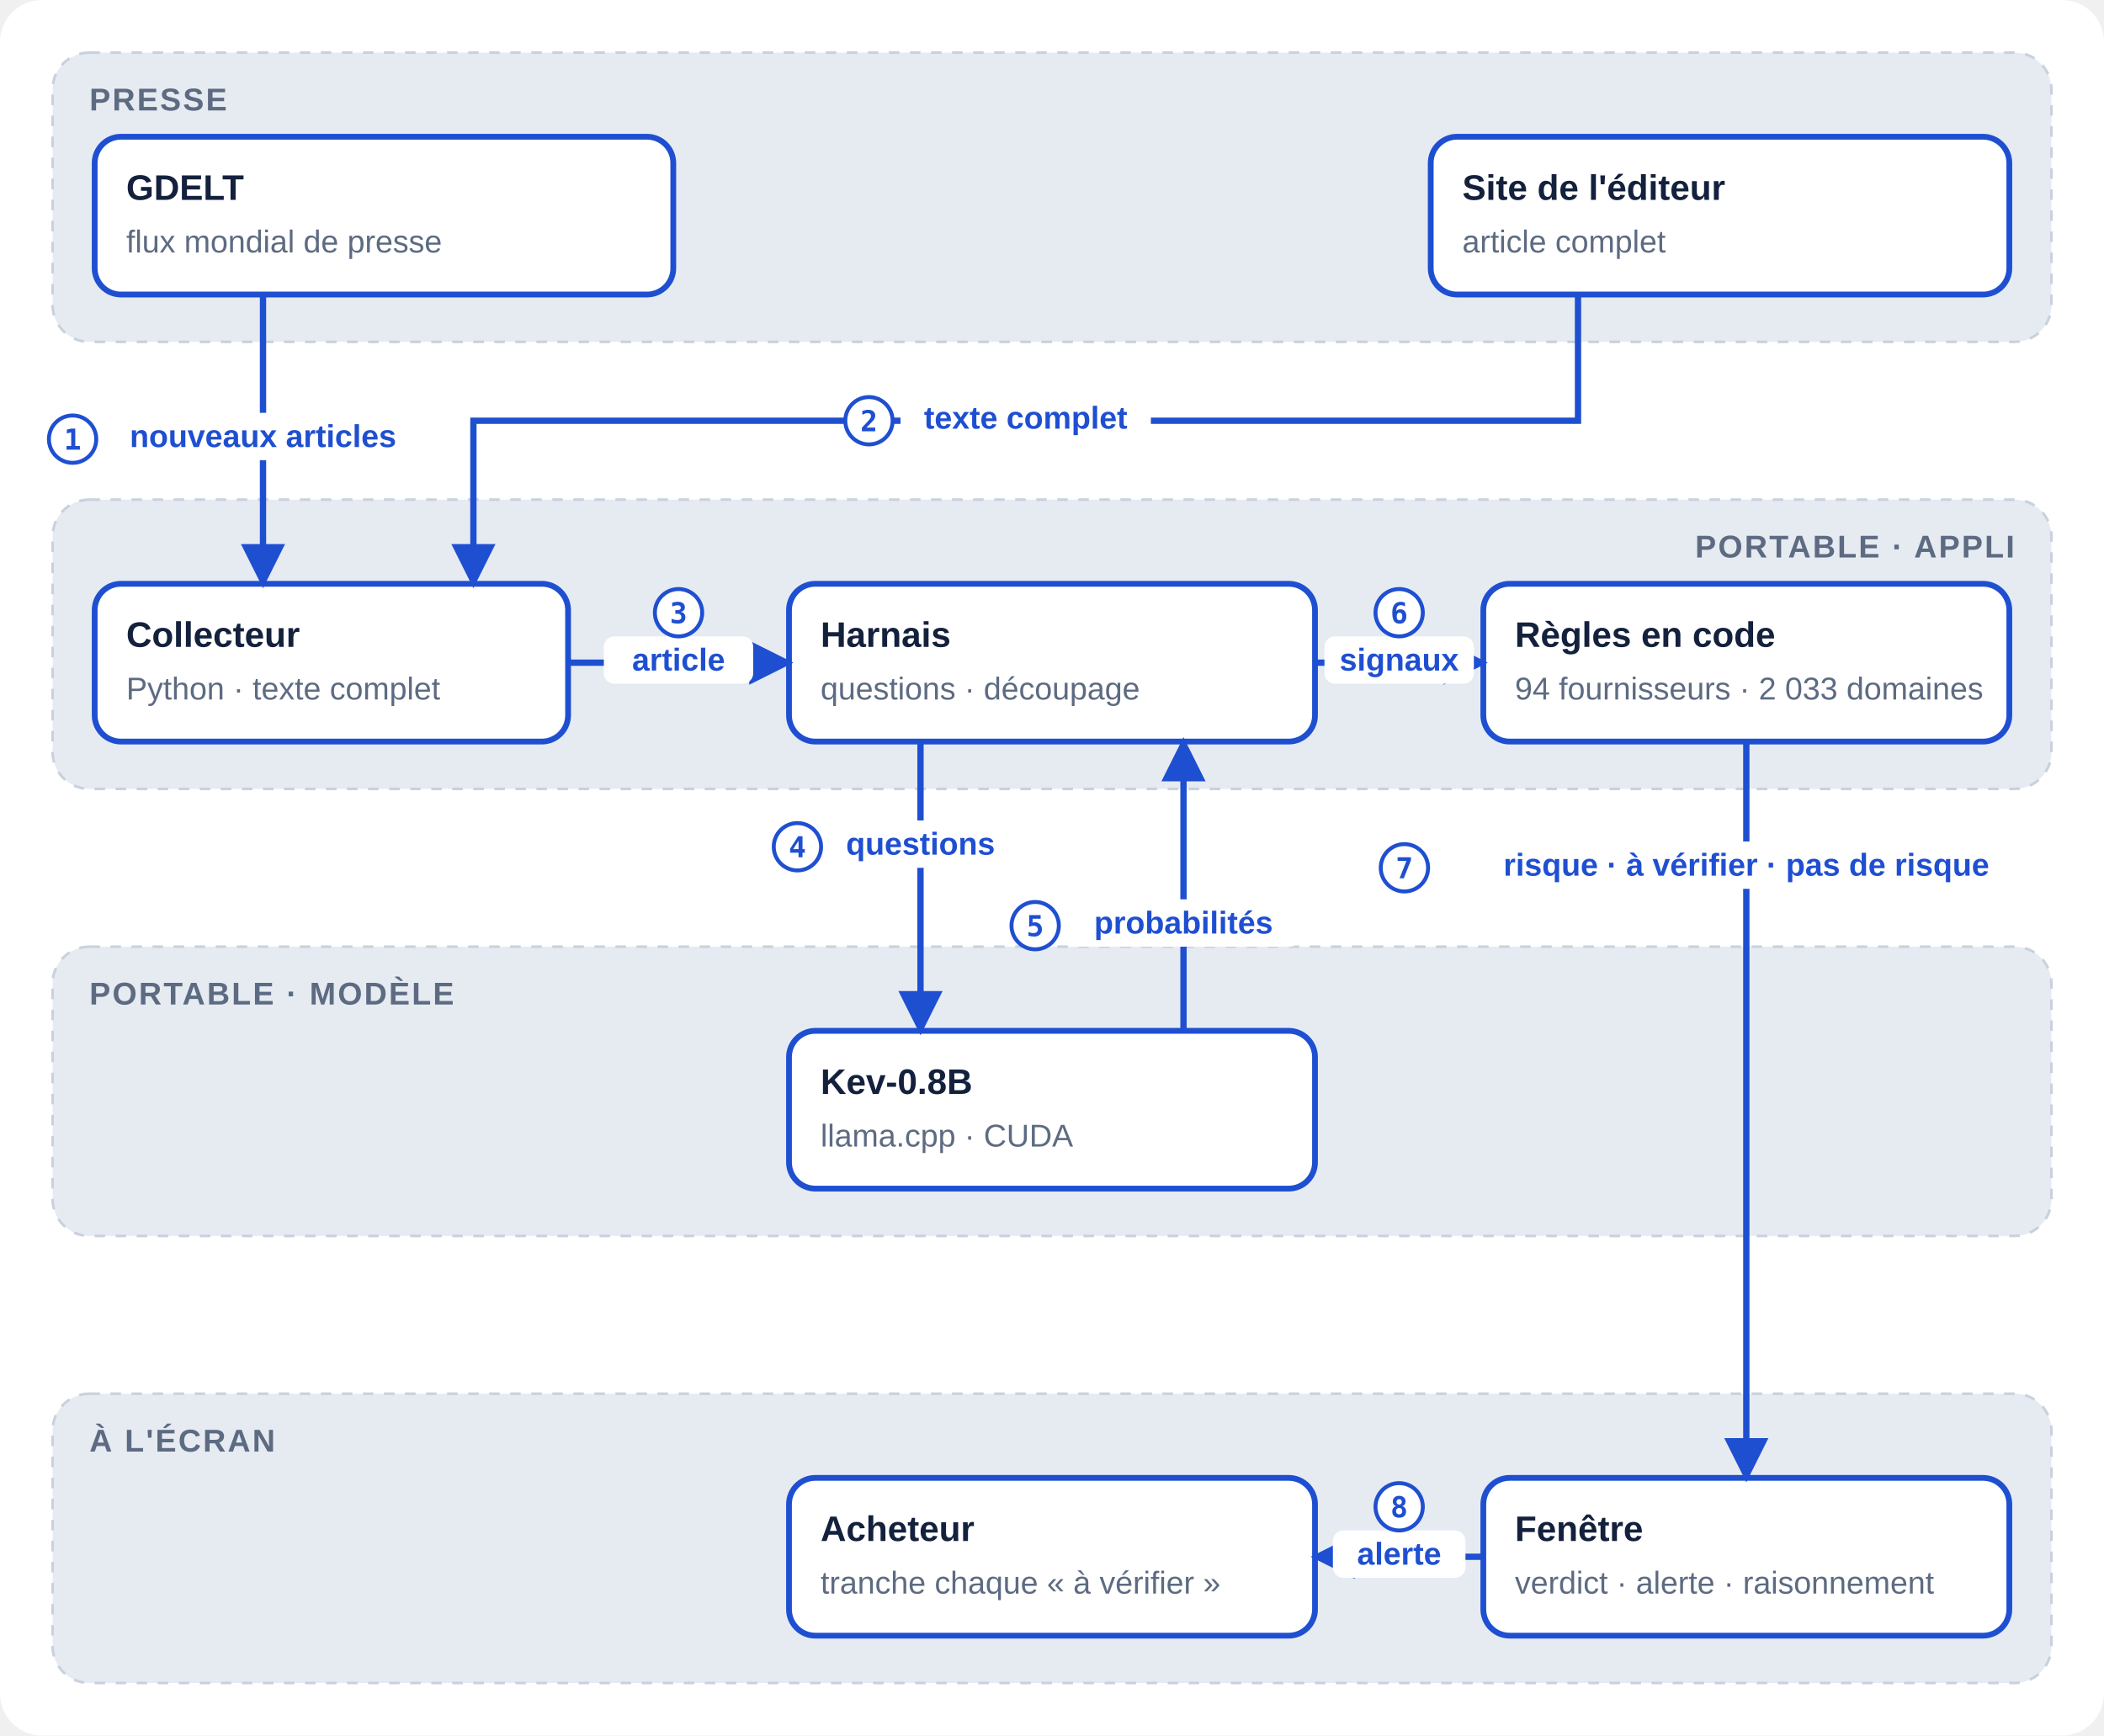
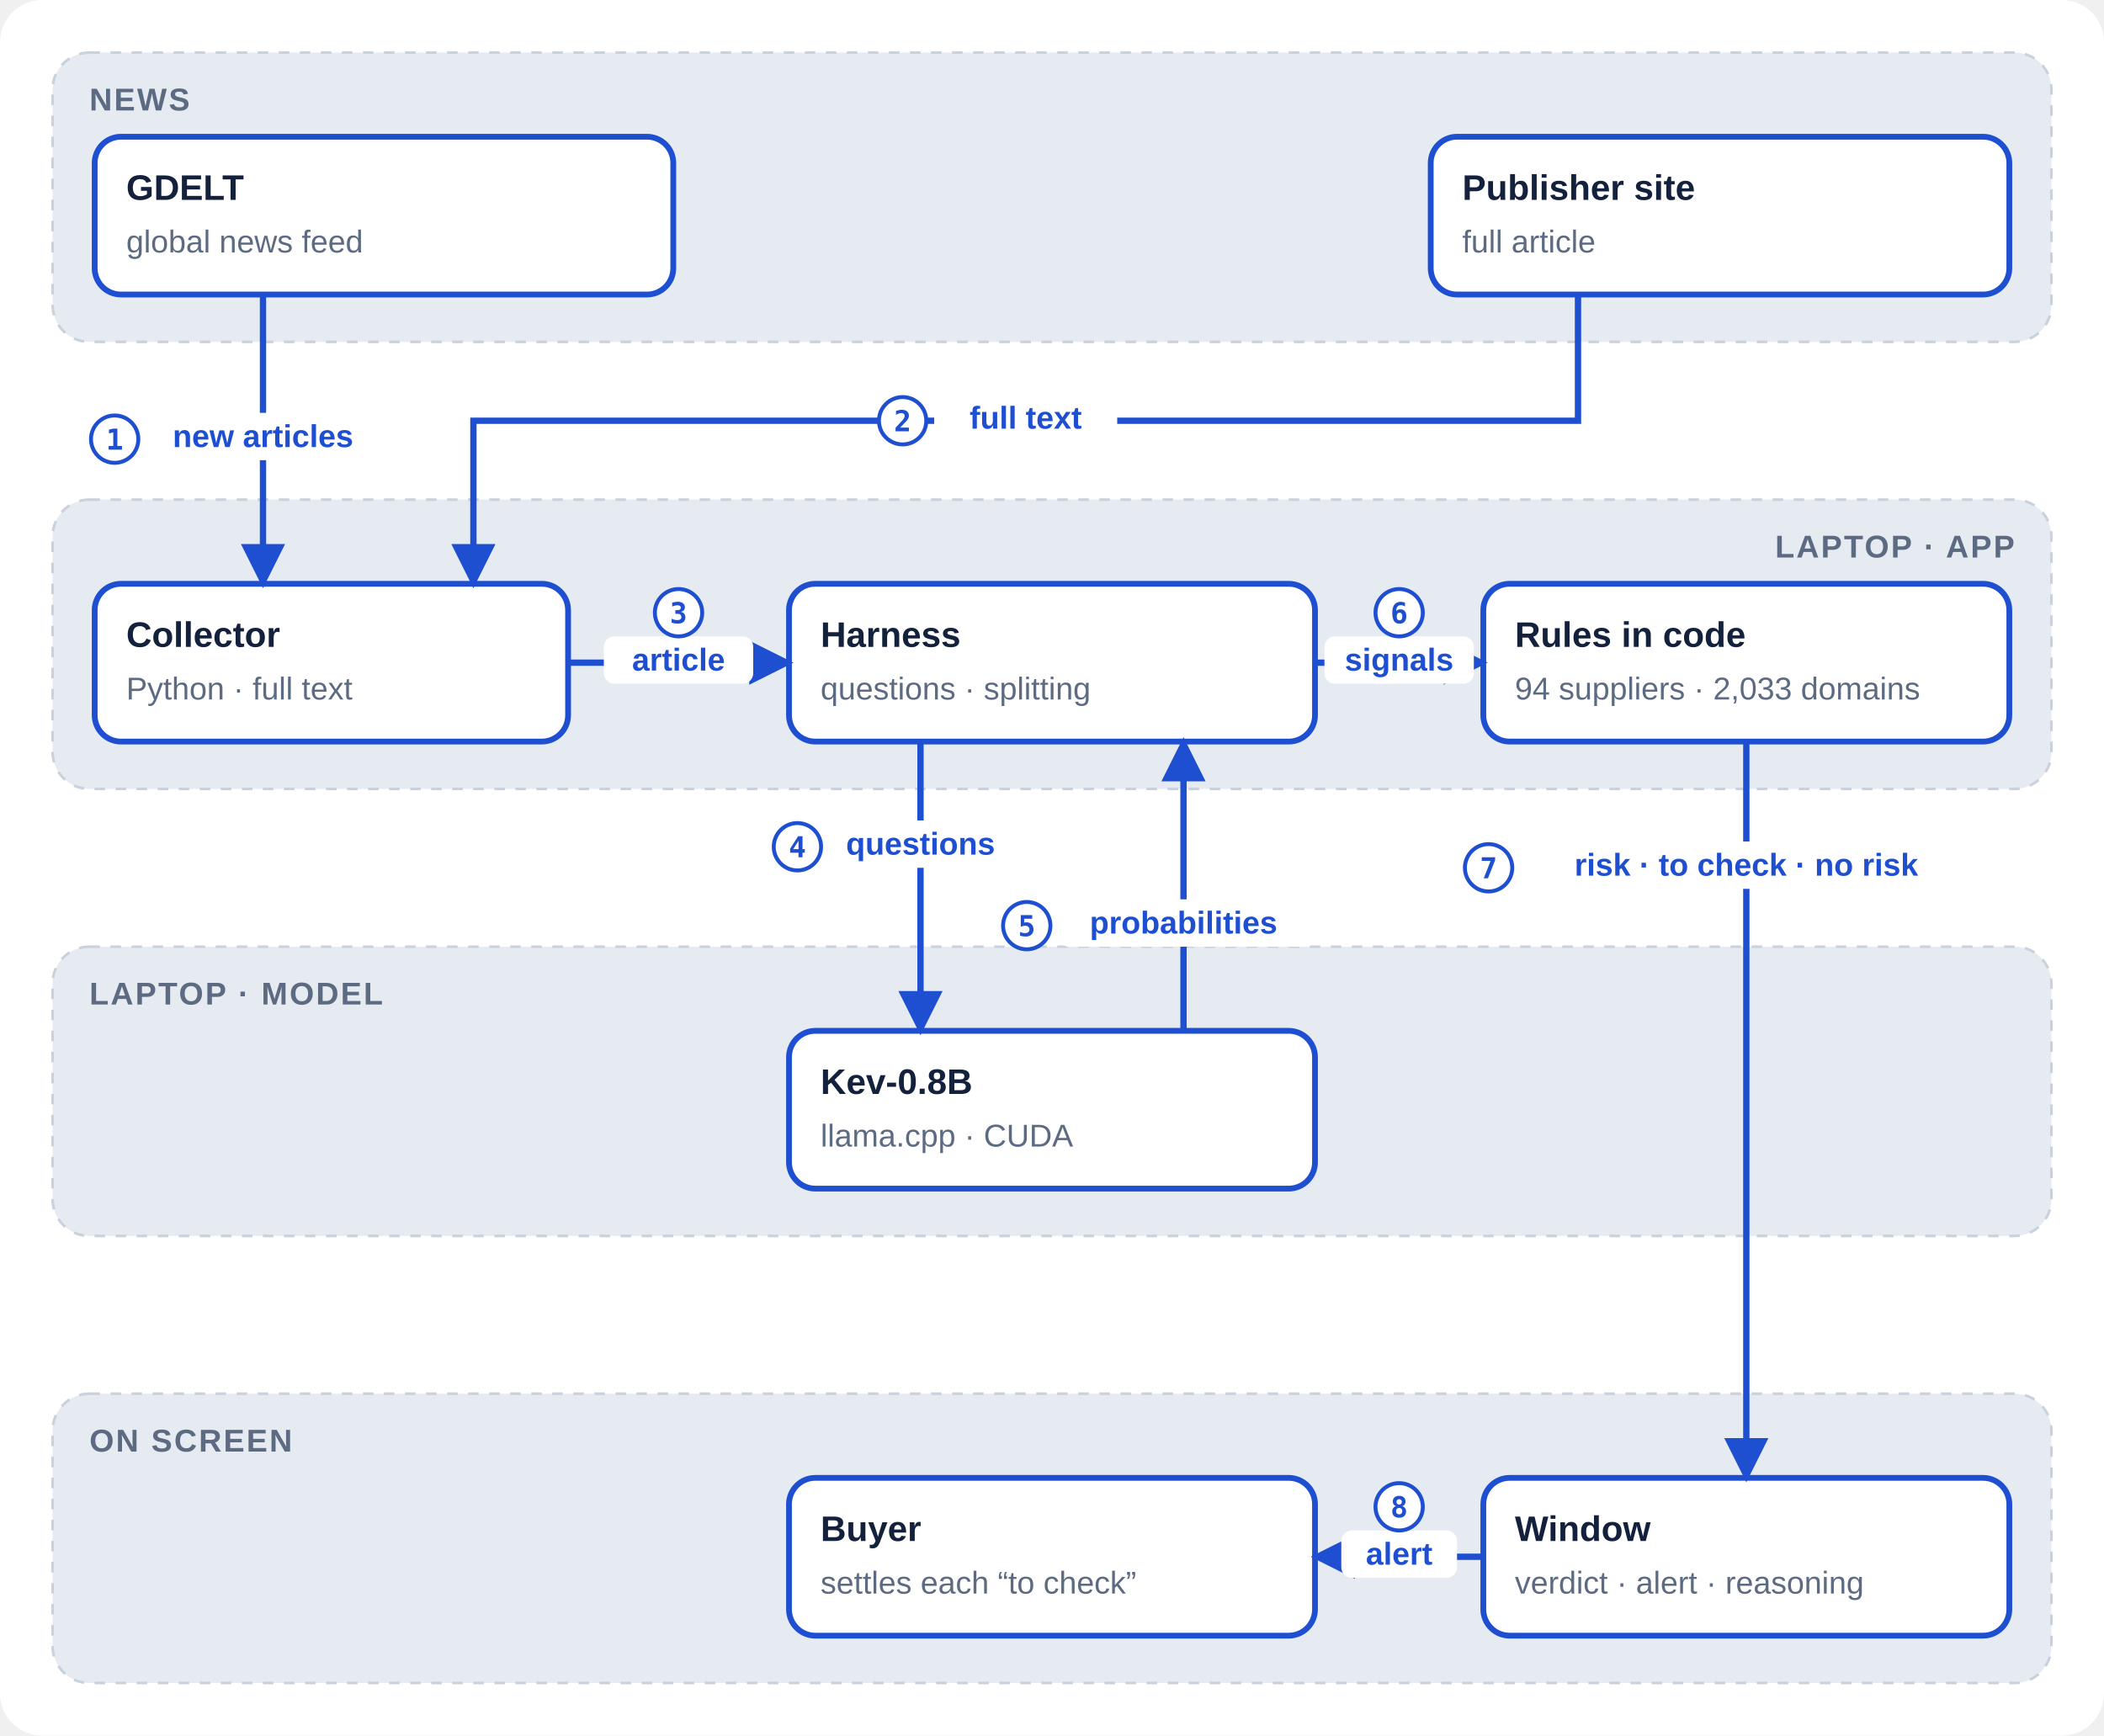
- <svg xmlns="http://www.w3.org/2000/svg" viewBox="0 0 800 660" width="800" height="660" font-family="IBM Plex Sans, Segoe UI, Helvetica Neue, Arial, sans-serif" role="img" aria-label="Architecture de l'agent risque fournisseur">
+ <svg xmlns="http://www.w3.org/2000/svg" viewBox="0 0 800 660" width="800" height="660" font-family="IBM Plex Sans, Segoe UI, Helvetica Neue, Arial, sans-serif" role="img" aria-label="Supplier risk agent architecture">
  <defs>
    <marker id="a" viewBox="0 0 10 10" refX="9" refY="5" markerWidth="7" markerHeight="7" orient="auto-start-reverse">
      <path d="M0 0L10 5L0 10z" fill="#1f4fd1" />
    </marker>
    <marker id="ag" viewBox="0 0 10 10" refX="9" refY="5" markerWidth="7" markerHeight="7" orient="auto-start-reverse">
      <path d="M0 0L10 5L0 10z" fill="#b8c2d3" />
    </marker>
  </defs>
  <rect width="800" height="660" rx="16" fill="#ffffff" />
  <rect x="20" y="20" width="760" height="110" rx="14" fill="#e6ebf2" stroke="#c9d1dd" stroke-dasharray="4 4" />
-   <text x="34" y="42" fill="#5d6b82" font-size="12" font-weight="600" letter-spacing=".72">PRESSE</text>
+   <text x="34" y="42" fill="#5d6b82" font-size="12" font-weight="600" letter-spacing=".72">NEWS</text>
  <rect x="20" y="190" width="760" height="110" rx="14" fill="#e6ebf2" stroke="#c9d1dd" stroke-dasharray="4 4" />
-   <text x="766" y="212" text-anchor="end" fill="#5d6b82" font-size="12" font-weight="600" letter-spacing=".72">PORTABLE · APPLI</text>
+   <text x="766" y="212" text-anchor="end" fill="#5d6b82" font-size="12" font-weight="600" letter-spacing=".72">LAPTOP · APP</text>
  <rect x="20" y="360" width="760" height="110" rx="14" fill="#e6ebf2" stroke="#c9d1dd" stroke-dasharray="4 4" />
-   <text x="34" y="382" fill="#5d6b82" font-size="12" font-weight="600" letter-spacing=".72">PORTABLE · MODÈLE</text>
+   <text x="34" y="382" fill="#5d6b82" font-size="12" font-weight="600" letter-spacing=".72">LAPTOP · MODEL</text>
  <rect x="20" y="530" width="760" height="110" rx="14" fill="#e6ebf2" stroke="#c9d1dd" stroke-dasharray="4 4" />
-   <text x="34" y="552" fill="#5d6b82" font-size="12" font-weight="600" letter-spacing=".72">À L'ÉCRAN</text>
+   <text x="34" y="552" fill="#5d6b82" font-size="12" font-weight="600" letter-spacing=".72">ON SCREEN</text>
  <g id="b-gdelt" class="box">
    <rect x="36" y="52" width="220" height="60" rx="10" fill="#fff" stroke="#1f4fd1" stroke-width="2.2" />
    <text x="48" y="76" fill="#14213d" font-size="13.5" font-weight="600">GDELT</text>
-     <text x="48" y="96" fill="#5d6b82" font-size="12">flux mondial de presse</text>
+     <text x="48" y="96" fill="#5d6b82" font-size="12">global news feed</text>
  </g>
  <g id="b-pub" class="box">
    <rect x="544" y="52" width="220" height="60" rx="10" fill="#fff" stroke="#1f4fd1" stroke-width="2.2" />
-     <text x="556" y="76" fill="#14213d" font-size="13.5" font-weight="600">Site de l'éditeur</text>
-     <text x="556" y="96" fill="#5d6b82" font-size="12">article complet</text>
+     <text x="556" y="76" fill="#14213d" font-size="13.5" font-weight="600">Publisher site</text>
+     <text x="556" y="96" fill="#5d6b82" font-size="12">full article</text>
  </g>
  <g id="b-col" class="box">
    <rect x="36" y="222" width="180" height="60" rx="10" fill="#fff" stroke="#1f4fd1" stroke-width="2.2" />
-     <text x="48" y="246" fill="#14213d" font-size="13.5" font-weight="600">Collecteur</text>
-     <text x="48" y="266" fill="#5d6b82" font-size="12">Python · texte complet</text>
+     <text x="48" y="246" fill="#14213d" font-size="13.5" font-weight="600">Collector</text>
+     <text x="48" y="266" fill="#5d6b82" font-size="12">Python · full text</text>
  </g>
  <g id="b-har" class="box">
    <rect x="300" y="222" width="200" height="60" rx="10" fill="#fff" stroke="#1f4fd1" stroke-width="2.2" />
-     <text x="312" y="246" fill="#14213d" font-size="13.5" font-weight="600">Harnais</text>
-     <text x="312" y="266" fill="#5d6b82" font-size="12">questions · découpage</text>
+     <text x="312" y="246" fill="#14213d" font-size="13.5" font-weight="600">Harness</text>
+     <text x="312" y="266" fill="#5d6b82" font-size="12">questions · splitting</text>
  </g>
  <g id="b-rul" class="box">
    <rect x="564" y="222" width="200" height="60" rx="10" fill="#fff" stroke="#1f4fd1" stroke-width="2.2" />
-     <text x="576" y="246" fill="#14213d" font-size="13.5" font-weight="600">Règles en code</text>
-     <text x="576" y="266" fill="#5d6b82" font-size="12">94 fournisseurs · 2 033 domaines</text>
+     <text x="576" y="246" fill="#14213d" font-size="13.5" font-weight="600">Rules in code</text>
+     <text x="576" y="266" fill="#5d6b82" font-size="12">94 suppliers · 2,033 domains</text>
  </g>
  <g id="b-kev" class="box">
    <rect x="300" y="392" width="200" height="60" rx="10" fill="#fff" stroke="#1f4fd1" stroke-width="2.2" />
    <text x="312" y="416" fill="#14213d" font-size="13.5" font-weight="600">Kev-0.8B</text>
    <text x="312" y="436" fill="#5d6b82" font-size="12">llama.cpp · CUDA</text>
  </g>
  <g id="b-buy" class="box">
    <rect x="300" y="562" width="200" height="60" rx="10" fill="#fff" stroke="#1f4fd1" stroke-width="2.2" />
-     <text x="312" y="586" fill="#14213d" font-size="13.5" font-weight="600">Acheteur</text>
-     <text x="312" y="606" fill="#5d6b82" font-size="12">tranche chaque « à vérifier »</text>
+     <text x="312" y="586" fill="#14213d" font-size="13.5" font-weight="600">Buyer</text>
+     <text x="312" y="606" fill="#5d6b82" font-size="12">settles each “to check”</text>
  </g>
  <g id="b-win" class="box">
    <rect x="564" y="562" width="200" height="60" rx="10" fill="#fff" stroke="#1f4fd1" stroke-width="2.2" />
-     <text x="576" y="586" fill="#14213d" font-size="13.5" font-weight="600">Fenêtre</text>
-     <text x="576" y="606" fill="#5d6b82" font-size="12">verdict · alerte · raisonnement</text>
+     <text x="576" y="586" fill="#14213d" font-size="13.5" font-weight="600">Window</text>
+     <text x="576" y="606" fill="#5d6b82" font-size="12">verdict · alert · reasoning</text>
  </g>
  <g id="a1" class="arrow">
    <path class="trace" d="M100 112L100 222" fill="none" stroke="#1f4fd1" stroke-width="2.4" marker-end="url(#a)" />
-     <rect class="lab" x="39.6" y="157" width="120.8" height="18" rx="4" fill="#fff" />
-     <text class="labt" x="100" y="170" text-anchor="middle" fill="#1f4fd1" font-size="12" font-weight="600">nouveaux articles</text>
-     <circle class="num" cx="27.6" cy="167" r="9" fill="#fff" stroke="#1f4fd1" stroke-width="1.5" />
-     <text class="numt" x="27.6" y="171" text-anchor="middle" fill="#1f4fd1" font-size="11" font-weight="700" font-family="IBM Plex Mono, Consolas, monospace">1</text>
+     <rect class="lab" x="55.6" y="157" width="88.8" height="18" rx="4" fill="#fff" />
+     <text class="labt" x="100" y="170" text-anchor="middle" fill="#1f4fd1" font-size="12" font-weight="600">new articles</text>
+     <circle class="num" cx="43.6" cy="167" r="9" fill="#fff" stroke="#1f4fd1" stroke-width="1.5" />
+     <text class="numt" x="43.6" y="171" text-anchor="middle" fill="#1f4fd1" font-size="11" font-weight="700" font-family="IBM Plex Mono, Consolas, monospace">1</text>
  </g>
  <g id="a2" class="arrow">
    <path class="trace" d="M600 112L600 160L180 160L180 222" fill="none" stroke="#1f4fd1" stroke-width="2.4" marker-end="url(#a)" />
-     <rect class="lab" x="342.4" y="150" width="95.2" height="18" rx="4" fill="#fff" />
-     <text class="labt" x="390" y="163" text-anchor="middle" fill="#1f4fd1" font-size="12" font-weight="600">texte complet</text>
-     <circle class="num" cx="330.4" cy="160" r="9" fill="#fff" stroke="#1f4fd1" stroke-width="1.5" />
-     <text class="numt" x="330.4" y="164" text-anchor="middle" fill="#1f4fd1" font-size="11" font-weight="700" font-family="IBM Plex Mono, Consolas, monospace">2</text>
+     <rect class="lab" x="355.2" y="150" width="69.6" height="18" rx="4" fill="#fff" />
+     <text class="labt" x="390" y="163" text-anchor="middle" fill="#1f4fd1" font-size="12" font-weight="600">full text</text>
+     <circle class="num" cx="343.2" cy="160" r="9" fill="#fff" stroke="#1f4fd1" stroke-width="1.5" />
+     <text class="numt" x="343.2" y="164" text-anchor="middle" fill="#1f4fd1" font-size="11" font-weight="700" font-family="IBM Plex Mono, Consolas, monospace">2</text>
  </g>
  <g id="a3" class="arrow">
    <path class="trace" d="M216 252L300 252" fill="none" stroke="#1f4fd1" stroke-width="2.4" marker-end="url(#a)" />
    <rect class="lab" x="229.6" y="242" width="56.8" height="18" rx="4" fill="#fff" />
    <text class="labt" x="258" y="255" text-anchor="middle" fill="#1f4fd1" font-size="12" font-weight="600">article</text>
    <circle class="num" cx="258.0" cy="233" r="9" fill="#fff" stroke="#1f4fd1" stroke-width="1.5" />
    <text class="numt" x="258.0" y="237" text-anchor="middle" fill="#1f4fd1" font-size="11" font-weight="700" font-family="IBM Plex Mono, Consolas, monospace">3</text>
  </g>
  <g id="a4" class="arrow">
    <path class="trace" d="M350 282L350 392" fill="none" stroke="#1f4fd1" stroke-width="2.4" marker-end="url(#a)" />
    <rect class="lab" x="315.2" y="312" width="69.6" height="18" rx="4" fill="#fff" />
    <text class="labt" x="350" y="325" text-anchor="middle" fill="#1f4fd1" font-size="12" font-weight="600">questions</text>
    <circle class="num" cx="303.2" cy="322" r="9" fill="#fff" stroke="#1f4fd1" stroke-width="1.5" />
    <text class="numt" x="303.2" y="326" text-anchor="middle" fill="#1f4fd1" font-size="11" font-weight="700" font-family="IBM Plex Mono, Consolas, monospace">4</text>
  </g>
  <g id="a5" class="arrow">
    <path class="trace" d="M450 392L450 282" fill="none" stroke="#1f4fd1" stroke-width="2.4" marker-end="url(#a)" />
-     <rect class="lab" x="405.6" y="342" width="88.8" height="18" rx="4" fill="#fff" />
-     <text class="labt" x="450" y="355" text-anchor="middle" fill="#1f4fd1" font-size="12" font-weight="600">probabilités</text>
-     <circle class="num" cx="393.6" cy="352" r="9" fill="#fff" stroke="#1f4fd1" stroke-width="1.5" />
-     <text class="numt" x="393.6" y="356" text-anchor="middle" fill="#1f4fd1" font-size="11" font-weight="700" font-family="IBM Plex Mono, Consolas, monospace">5</text>
+     <rect class="lab" x="402.4" y="342" width="95.2" height="18" rx="4" fill="#fff" />
+     <text class="labt" x="450" y="355" text-anchor="middle" fill="#1f4fd1" font-size="12" font-weight="600">probabilities</text>
+     <circle class="num" cx="390.4" cy="352" r="9" fill="#fff" stroke="#1f4fd1" stroke-width="1.5" />
+     <text class="numt" x="390.4" y="356" text-anchor="middle" fill="#1f4fd1" font-size="11" font-weight="700" font-family="IBM Plex Mono, Consolas, monospace">5</text>
  </g>
  <g id="a6" class="arrow">
    <path class="trace" d="M500 252L564 252" fill="none" stroke="#1f4fd1" stroke-width="2.4" marker-end="url(#a)" />
    <rect class="lab" x="503.6" y="242" width="56.8" height="18" rx="4" fill="#fff" />
-     <text class="labt" x="532" y="255" text-anchor="middle" fill="#1f4fd1" font-size="12" font-weight="600">signaux</text>
+     <text class="labt" x="532" y="255" text-anchor="middle" fill="#1f4fd1" font-size="12" font-weight="600">signals</text>
    <circle class="num" cx="532.0" cy="233" r="9" fill="#fff" stroke="#1f4fd1" stroke-width="1.5" />
    <text class="numt" x="532.0" y="237" text-anchor="middle" fill="#1f4fd1" font-size="11" font-weight="700" font-family="IBM Plex Mono, Consolas, monospace">6</text>
  </g>
  <g id="a7" class="arrow">
    <path class="trace" d="M664 282L664 562" fill="none" stroke="#1f4fd1" stroke-width="2.4" marker-end="url(#a)" />
-     <rect class="lab" x="546.0" y="320" width="236.0" height="18" rx="4" fill="#fff" />
-     <text class="labt" x="664" y="333" text-anchor="middle" fill="#1f4fd1" font-size="12" font-weight="600">risque · à vérifier · pas de risque</text>
-     <circle class="num" cx="534.0" cy="330" r="9" fill="#fff" stroke="#1f4fd1" stroke-width="1.5" />
-     <text class="numt" x="534.0" y="334" text-anchor="middle" fill="#1f4fd1" font-size="11" font-weight="700" font-family="IBM Plex Mono, Consolas, monospace">7</text>
+     <rect class="lab" x="578.0" y="320" width="172.0" height="18" rx="4" fill="#fff" />
+     <text class="labt" x="664" y="333" text-anchor="middle" fill="#1f4fd1" font-size="12" font-weight="600">risk · to check · no risk</text>
+     <circle class="num" cx="566.0" cy="330" r="9" fill="#fff" stroke="#1f4fd1" stroke-width="1.5" />
+     <text class="numt" x="566.0" y="334" text-anchor="middle" fill="#1f4fd1" font-size="11" font-weight="700" font-family="IBM Plex Mono, Consolas, monospace">7</text>
  </g>
  <g id="a8" class="arrow">
    <path class="trace" d="M564 592L500 592" fill="none" stroke="#1f4fd1" stroke-width="2.4" marker-end="url(#a)" />
-     <rect class="lab" x="506.8" y="582" width="50.4" height="18" rx="4" fill="#fff" />
-     <text class="labt" x="532" y="595" text-anchor="middle" fill="#1f4fd1" font-size="12" font-weight="600">alerte</text>
+     <rect class="lab" x="510.0" y="582" width="44.0" height="18" rx="4" fill="#fff" />
+     <text class="labt" x="532" y="595" text-anchor="middle" fill="#1f4fd1" font-size="12" font-weight="600">alert</text>
    <circle class="num" cx="532.0" cy="573" r="9" fill="#fff" stroke="#1f4fd1" stroke-width="1.5" />
    <text class="numt" x="532.0" y="577" text-anchor="middle" fill="#1f4fd1" font-size="11" font-weight="700" font-family="IBM Plex Mono, Consolas, monospace">8</text>
  </g>
</svg>
